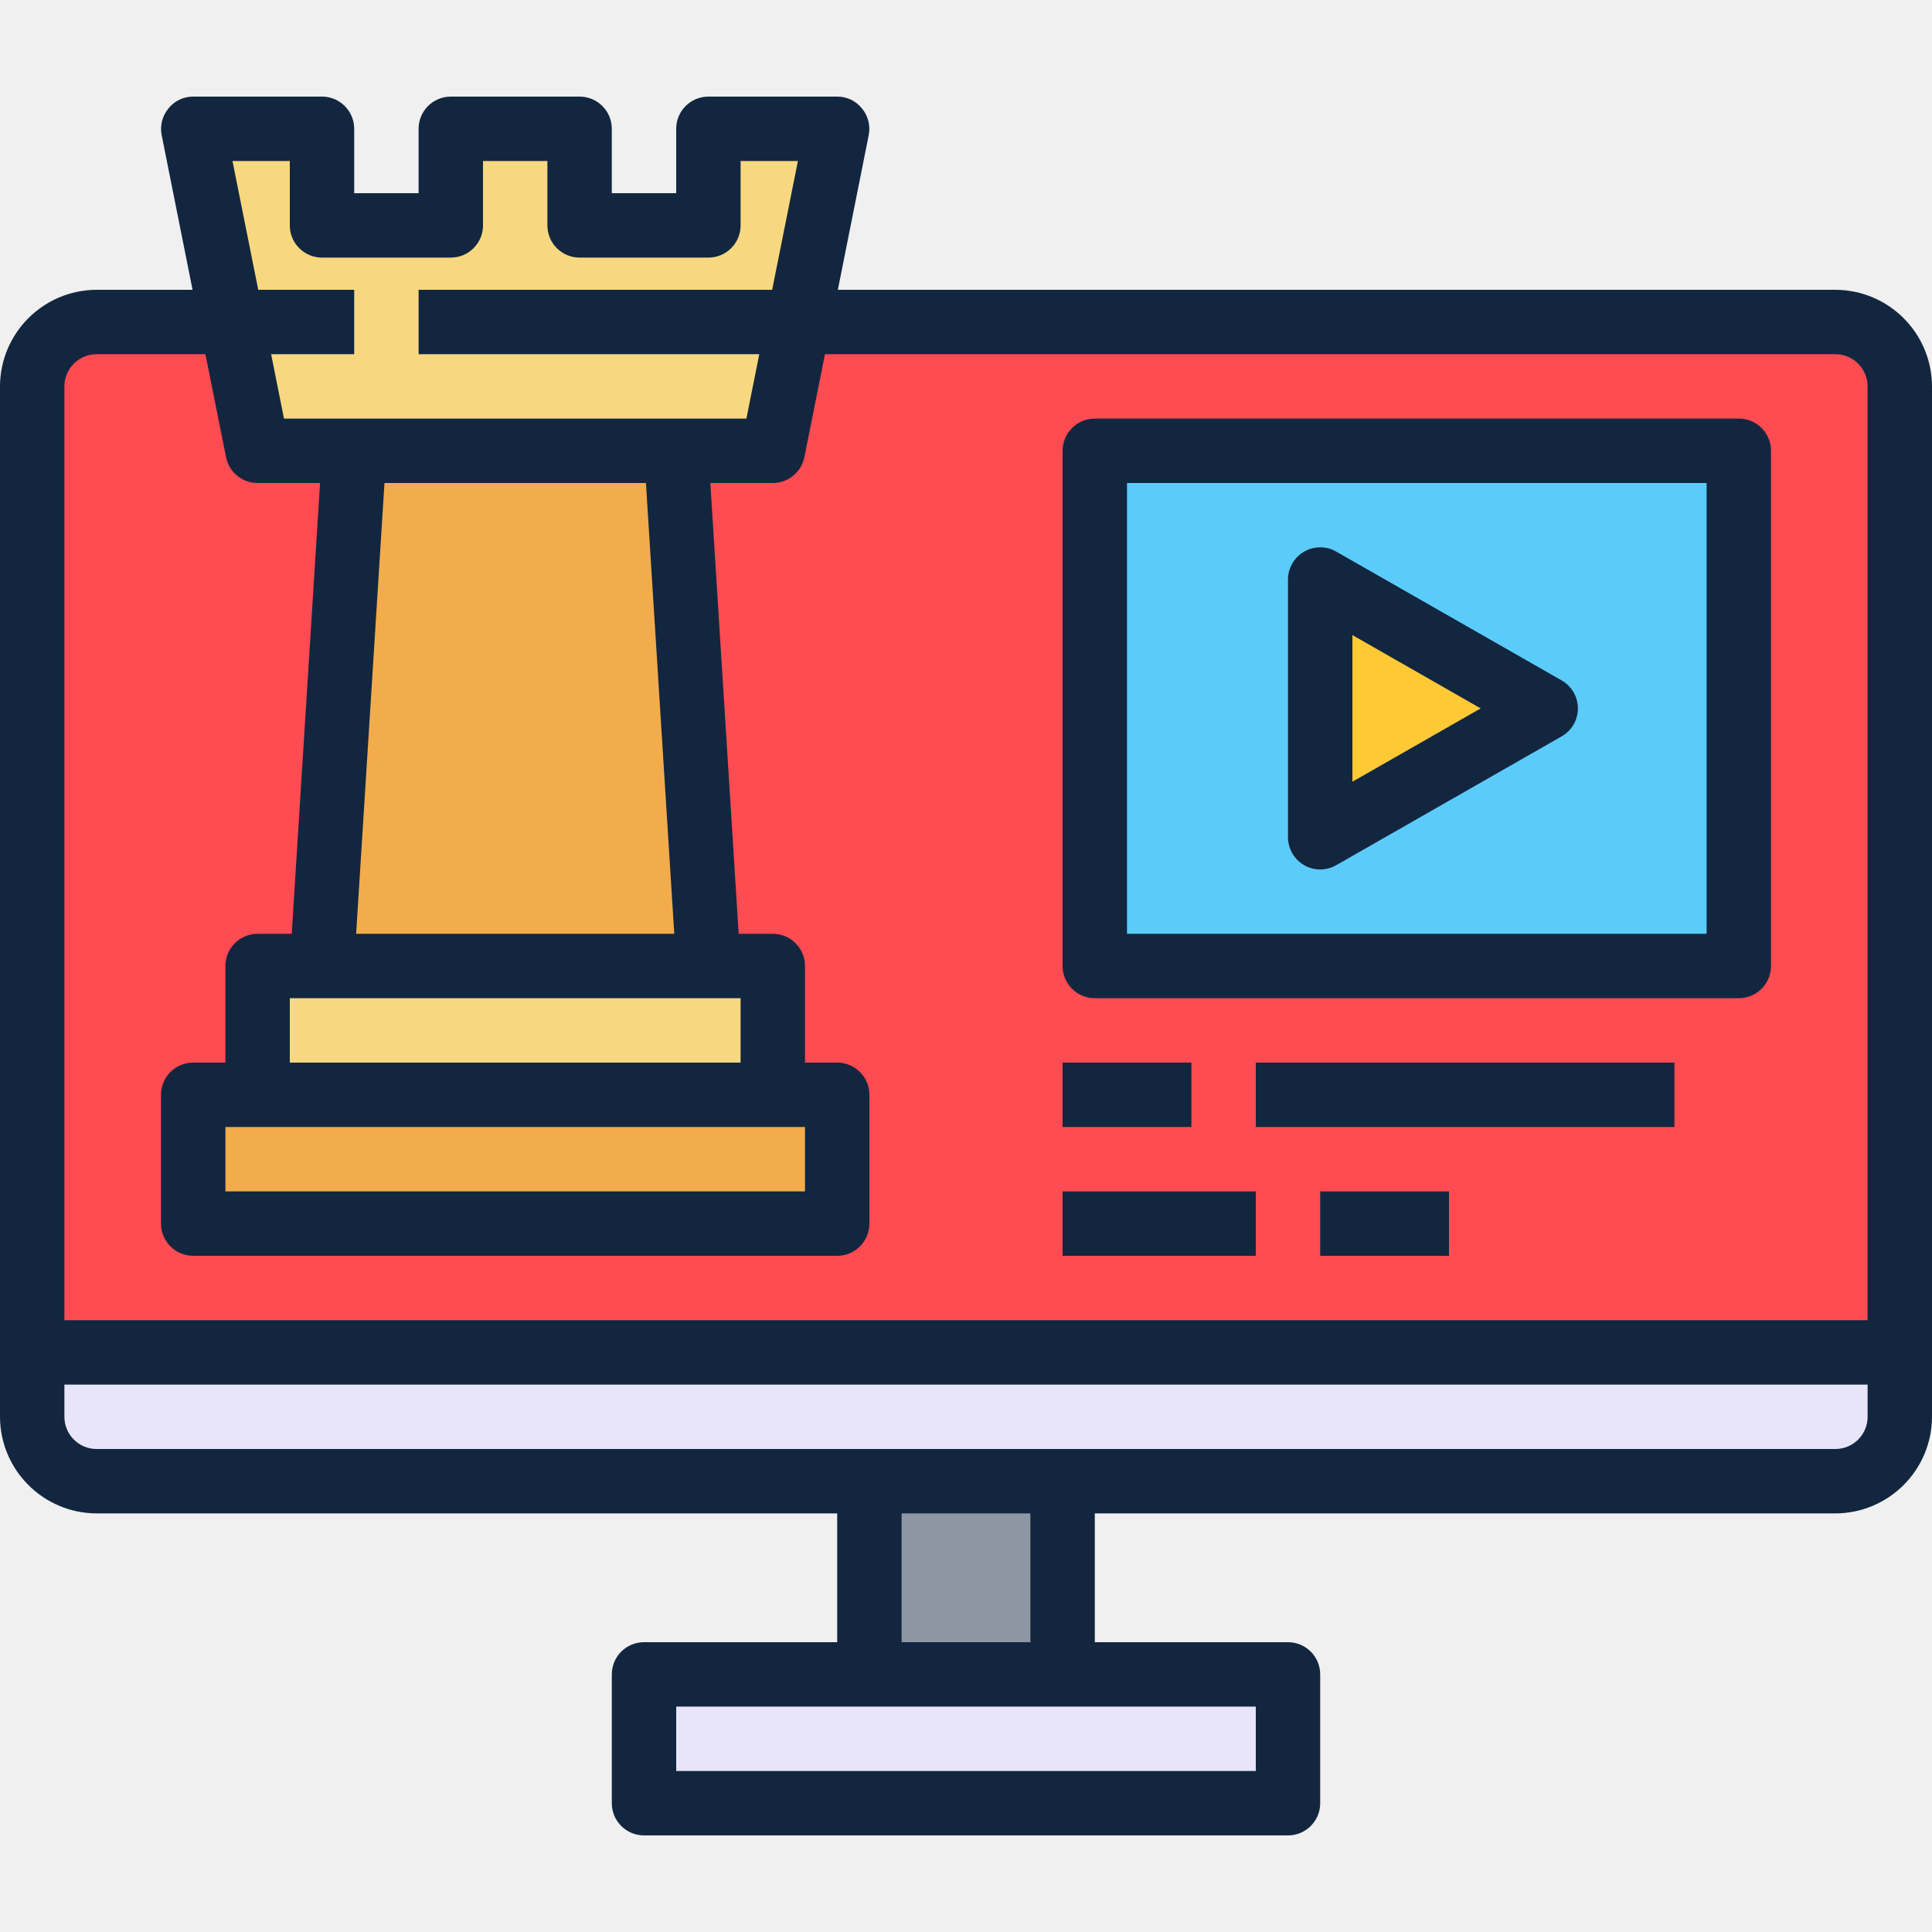
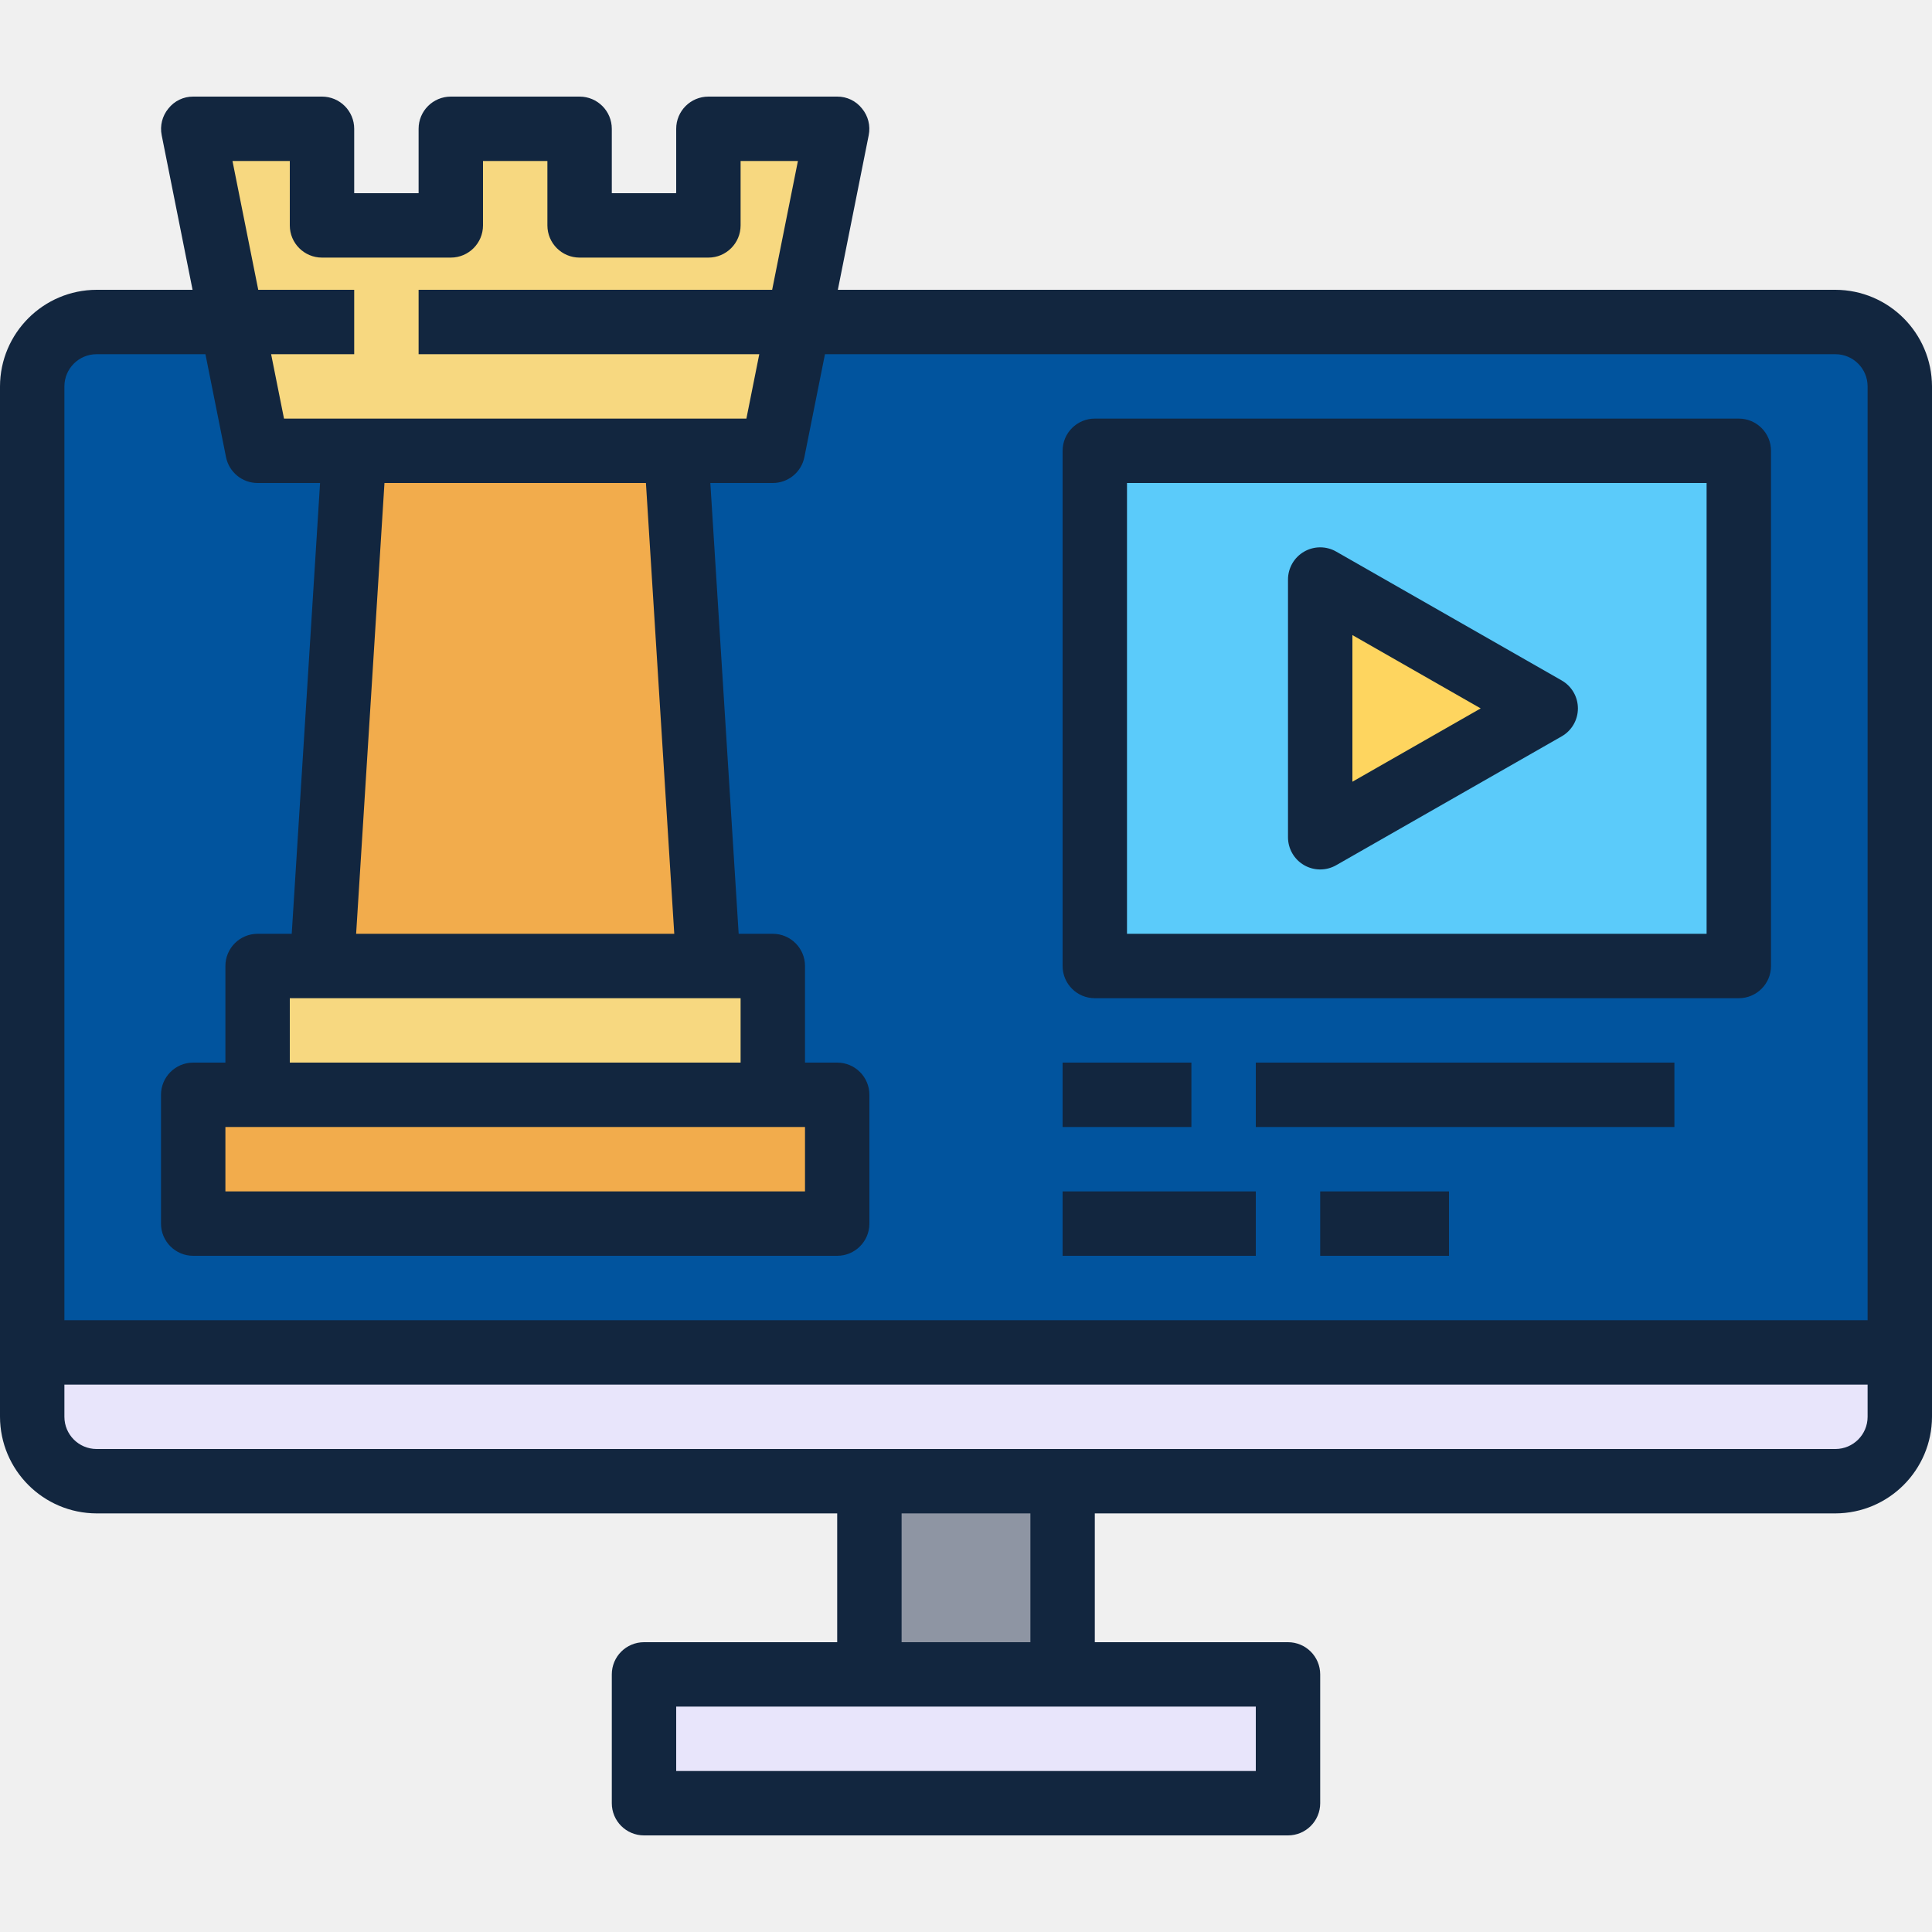
<svg xmlns="http://www.w3.org/2000/svg" width="144" height="144" viewBox="0 0 144 144">
  <defs>
    <clipPath id="clip-path">
      <rect id="Rectángulo_5882" data-name="Rectángulo 5882" width="144" height="144" transform="translate(265 860)" fill="#fff" stroke="#707070" stroke-width="1" />
    </clipPath>
  </defs>
  <g id="Enmascarar_grupo_93" data-name="Enmascarar grupo 93" transform="translate(-265 -860)" clip-path="url(#clip-path)">
    <g id="monitor-media-screen-Digital_Marketing" data-name="monitor-media-screen-Digital Marketing" transform="translate(260.2 848)">
-       <path id="Trazado_103681" data-name="Trazado 103681" d="M12,36H141.6a4.8,4.8,0,0,1,4.8,4.8v72H7.2v-72A4.8,4.8,0,0,1,12,36Z" fill="#ff4b52" />
+       <path id="Trazado_103681" data-name="Trazado 103681" d="M12,36H141.6a4.8,4.8,0,0,1,4.8,4.8v72H7.2v-72A4.8,4.8,0,0,1,12,36Z" fill="#01549e" />
      <path id="Trazado_103682" data-name="Trazado 103682" d="M100.8,136.8v9.6h-48v-9.6h48Z" fill="#e8e5fb" />
      <path id="Trazado_103683" data-name="Trazado 103683" d="M69.6,122.4H84v14.4H69.6Z" fill="#8e95a3" />
      <path id="Trazado_103684" data-name="Trazado 103684" d="M146.4,115.2v2.4a4.814,4.814,0,0,1-4.8,4.8H12a4.814,4.814,0,0,1-4.8-4.8v-4.8H146.4Z" fill="#e8e5fb" />
      <path id="Trazado_103685" data-name="Trazado 103685" d="M86.4,45.6h48V84h-48Z" fill="#5bcbfa" />
-       <path id="Trazado_103686" data-name="Trazado 103686" d="M120,64.8l-16.8,9.6V55.2Z" fill="#ffc935" />
+       <path id="Trazado_103686" data-name="Trazado 103686" d="M120,64.8l-16.8,9.6V55.2Z" fill="#fed55f" />
      <path id="Trazado_103687" data-name="Trazado 103687" d="M19.2,93.6h48v9.6h-48Z" fill="#f2ac4c" />
      <path id="Trazado_103688" data-name="Trazado 103688" d="M67.2,21.6l-4.8,24H24l-4.8-24h9.6v7.2h9.6V21.6H48v7.2h9.6V21.6Z" fill="#f7d880" />
      <path id="Trazado_103689" data-name="Trazado 103689" d="M24,84H62.4v9.6H24Z" fill="#f7d880" />
      <path id="Trazado_103690" data-name="Trazado 103690" d="M57.6,84H28.8l2.256-36,.144-2.4h24l.144,2.4Z" fill="#f2ac4c" />
      <path id="Trazado_103691" data-name="Trazado 103691" d="M141.6,33.6H67.248l2.3-11.52a2.376,2.376,0,0,0-.5-1.992A2.33,2.33,0,0,0,67.2,19.2H57.6a2.4,2.4,0,0,0-2.4,2.4v4.8H50.4V21.6A2.4,2.4,0,0,0,48,19.2H38.4A2.4,2.4,0,0,0,36,21.6v4.8H31.2V21.6a2.4,2.4,0,0,0-2.4-2.4H19.2a2.33,2.33,0,0,0-1.848.888,2.376,2.376,0,0,0-.5,1.992l2.3,11.52H12a7.222,7.222,0,0,0-7.2,7.2v76.8a7.222,7.222,0,0,0,7.2,7.2H67.2v9.6H52.8a2.4,2.4,0,0,0-2.4,2.4v9.6a2.4,2.4,0,0,0,2.4,2.4h48a2.4,2.4,0,0,0,2.4-2.4v-9.6a2.4,2.4,0,0,0-2.4-2.4H86.4v-9.6h55.2a7.222,7.222,0,0,0,7.2-7.2V40.8a7.222,7.222,0,0,0-7.2-7.2ZM26.4,24v4.8a2.4,2.4,0,0,0,2.4,2.4h9.6a2.4,2.4,0,0,0,2.4-2.4V24h4.8v4.8A2.4,2.4,0,0,0,48,31.2h9.6A2.4,2.4,0,0,0,60,28.8V24h4.272l-1.92,9.6H36v4.8H61.392l-.96,4.8H25.968l-.96-4.8H31.2V33.6H24.048L22.128,24ZM60,91.2H26.4V86.4H60ZM64.8,96v4.8H21.6V96ZM31.344,81.6,33.456,48H52.944l2.112,33.6ZM98.4,139.2V144H55.2v-4.8ZM72,134.4v-9.6h9.6v9.6Zm72-16.8a2.4,2.4,0,0,1-2.4,2.4H12a2.4,2.4,0,0,1-2.4-2.4v-2.4H144Zm0-7.2H9.6V40.8A2.4,2.4,0,0,1,12,38.4h8.112l1.536,7.68A2.4,2.4,0,0,0,24,48h4.656L26.544,81.6H24A2.4,2.4,0,0,0,21.6,84v7.2H19.2a2.4,2.4,0,0,0-2.4,2.4v9.6a2.4,2.4,0,0,0,2.4,2.4h48a2.4,2.4,0,0,0,2.4-2.4V93.6a2.4,2.4,0,0,0-2.4-2.4H64.8V84a2.4,2.4,0,0,0-2.4-2.4H59.856L57.744,48H62.4a2.4,2.4,0,0,0,2.352-1.92l1.536-7.68H141.6a2.4,2.4,0,0,1,2.4,2.4Z" fill="#12263f" />
      <path id="Trazado_103692" data-name="Trazado 103692" d="M86.4,86.4h48a2.4,2.4,0,0,0,2.4-2.4V45.6a2.4,2.4,0,0,0-2.4-2.4h-48A2.4,2.4,0,0,0,84,45.6V84A2.4,2.4,0,0,0,86.4,86.4ZM88.8,48H132V81.6H88.8Z" fill="#12263f" />
      <path id="Trazado_103693" data-name="Trazado 103693" d="M121.2,62.717l-16.8-9.6a2.4,2.4,0,0,0-3.6,2.083V74.4a2.4,2.4,0,0,0,3.6,2.083l16.8-9.6a2.4,2.4,0,0,0,0-4.166Zm-15.6,7.548V59.335l9.562,5.465Z" fill="#12263f" />
      <path id="Trazado_103694" data-name="Trazado 103694" d="M84,91.2h9.6V96H84Z" fill="#12263f" />
      <path id="Trazado_103695" data-name="Trazado 103695" d="M98.4,91.2h31.2V96H98.4Z" fill="#12263f" />
      <path id="Trazado_103696" data-name="Trazado 103696" d="M84,100.8H98.4v4.8H84Z" fill="#12263f" />
      <path id="Trazado_103697" data-name="Trazado 103697" d="M103.2,100.8h9.6v4.8h-9.6Z" fill="#12263f" />
    </g>
  </g>
</svg>
